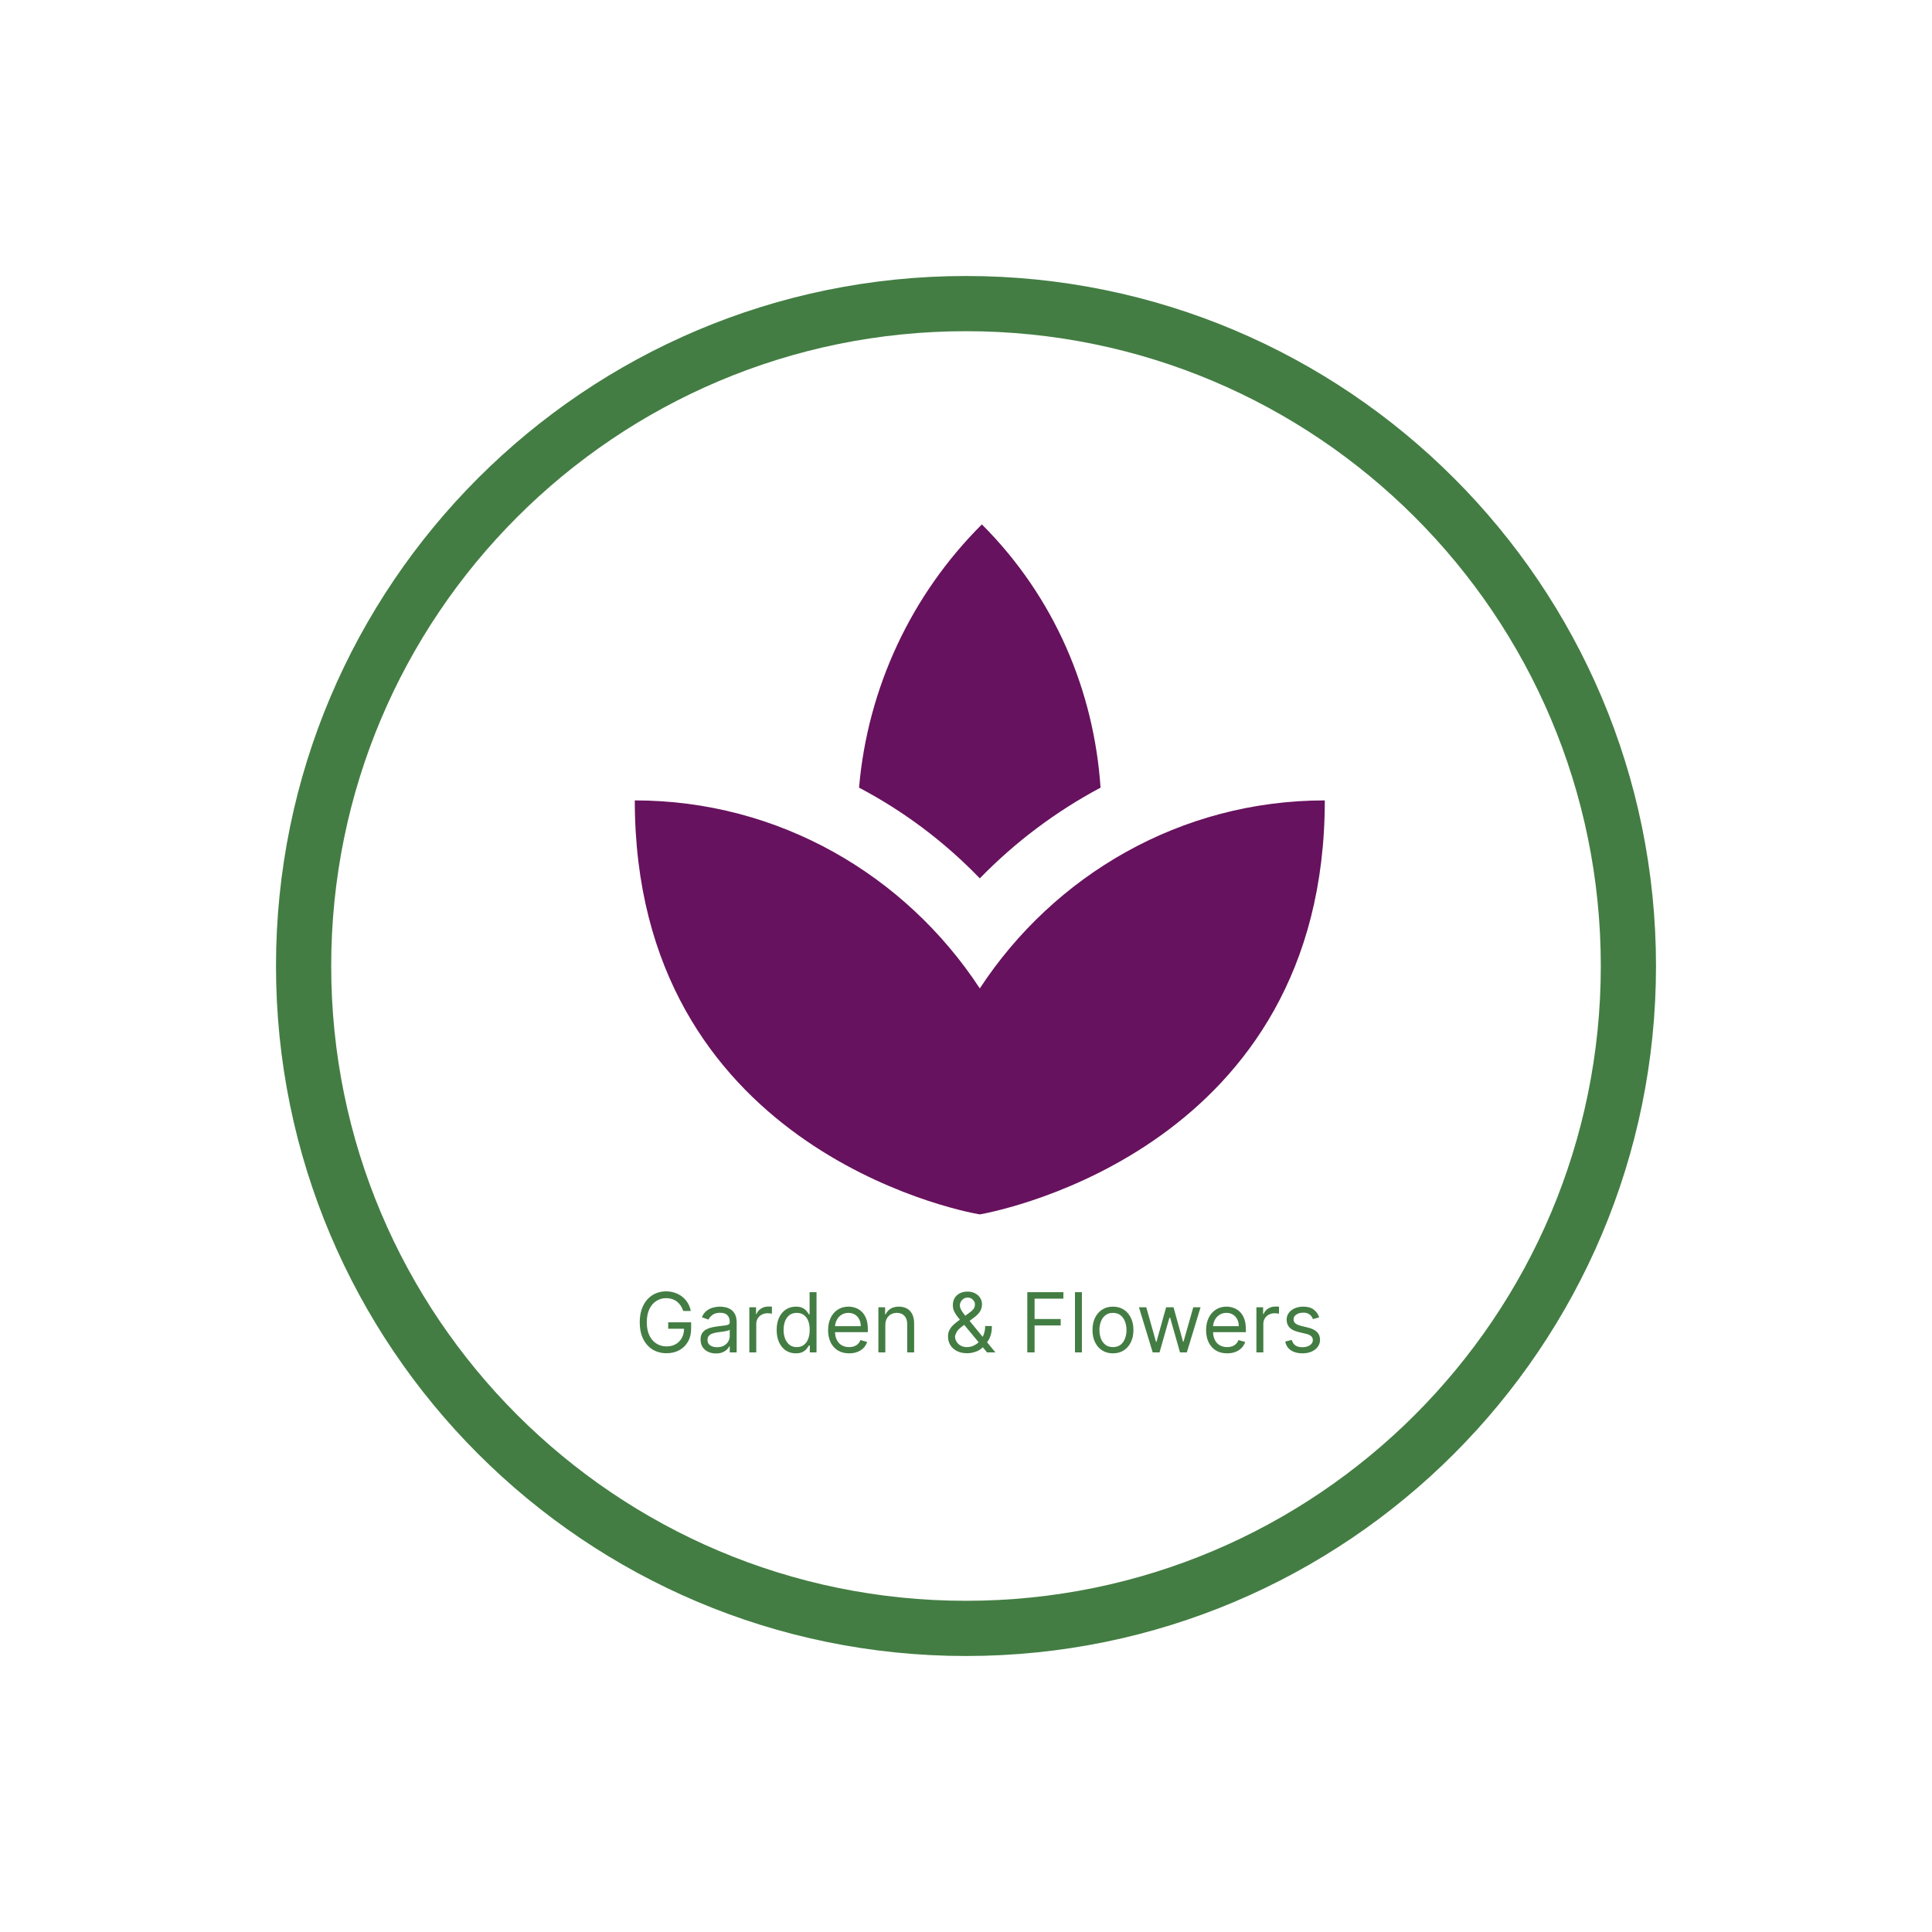
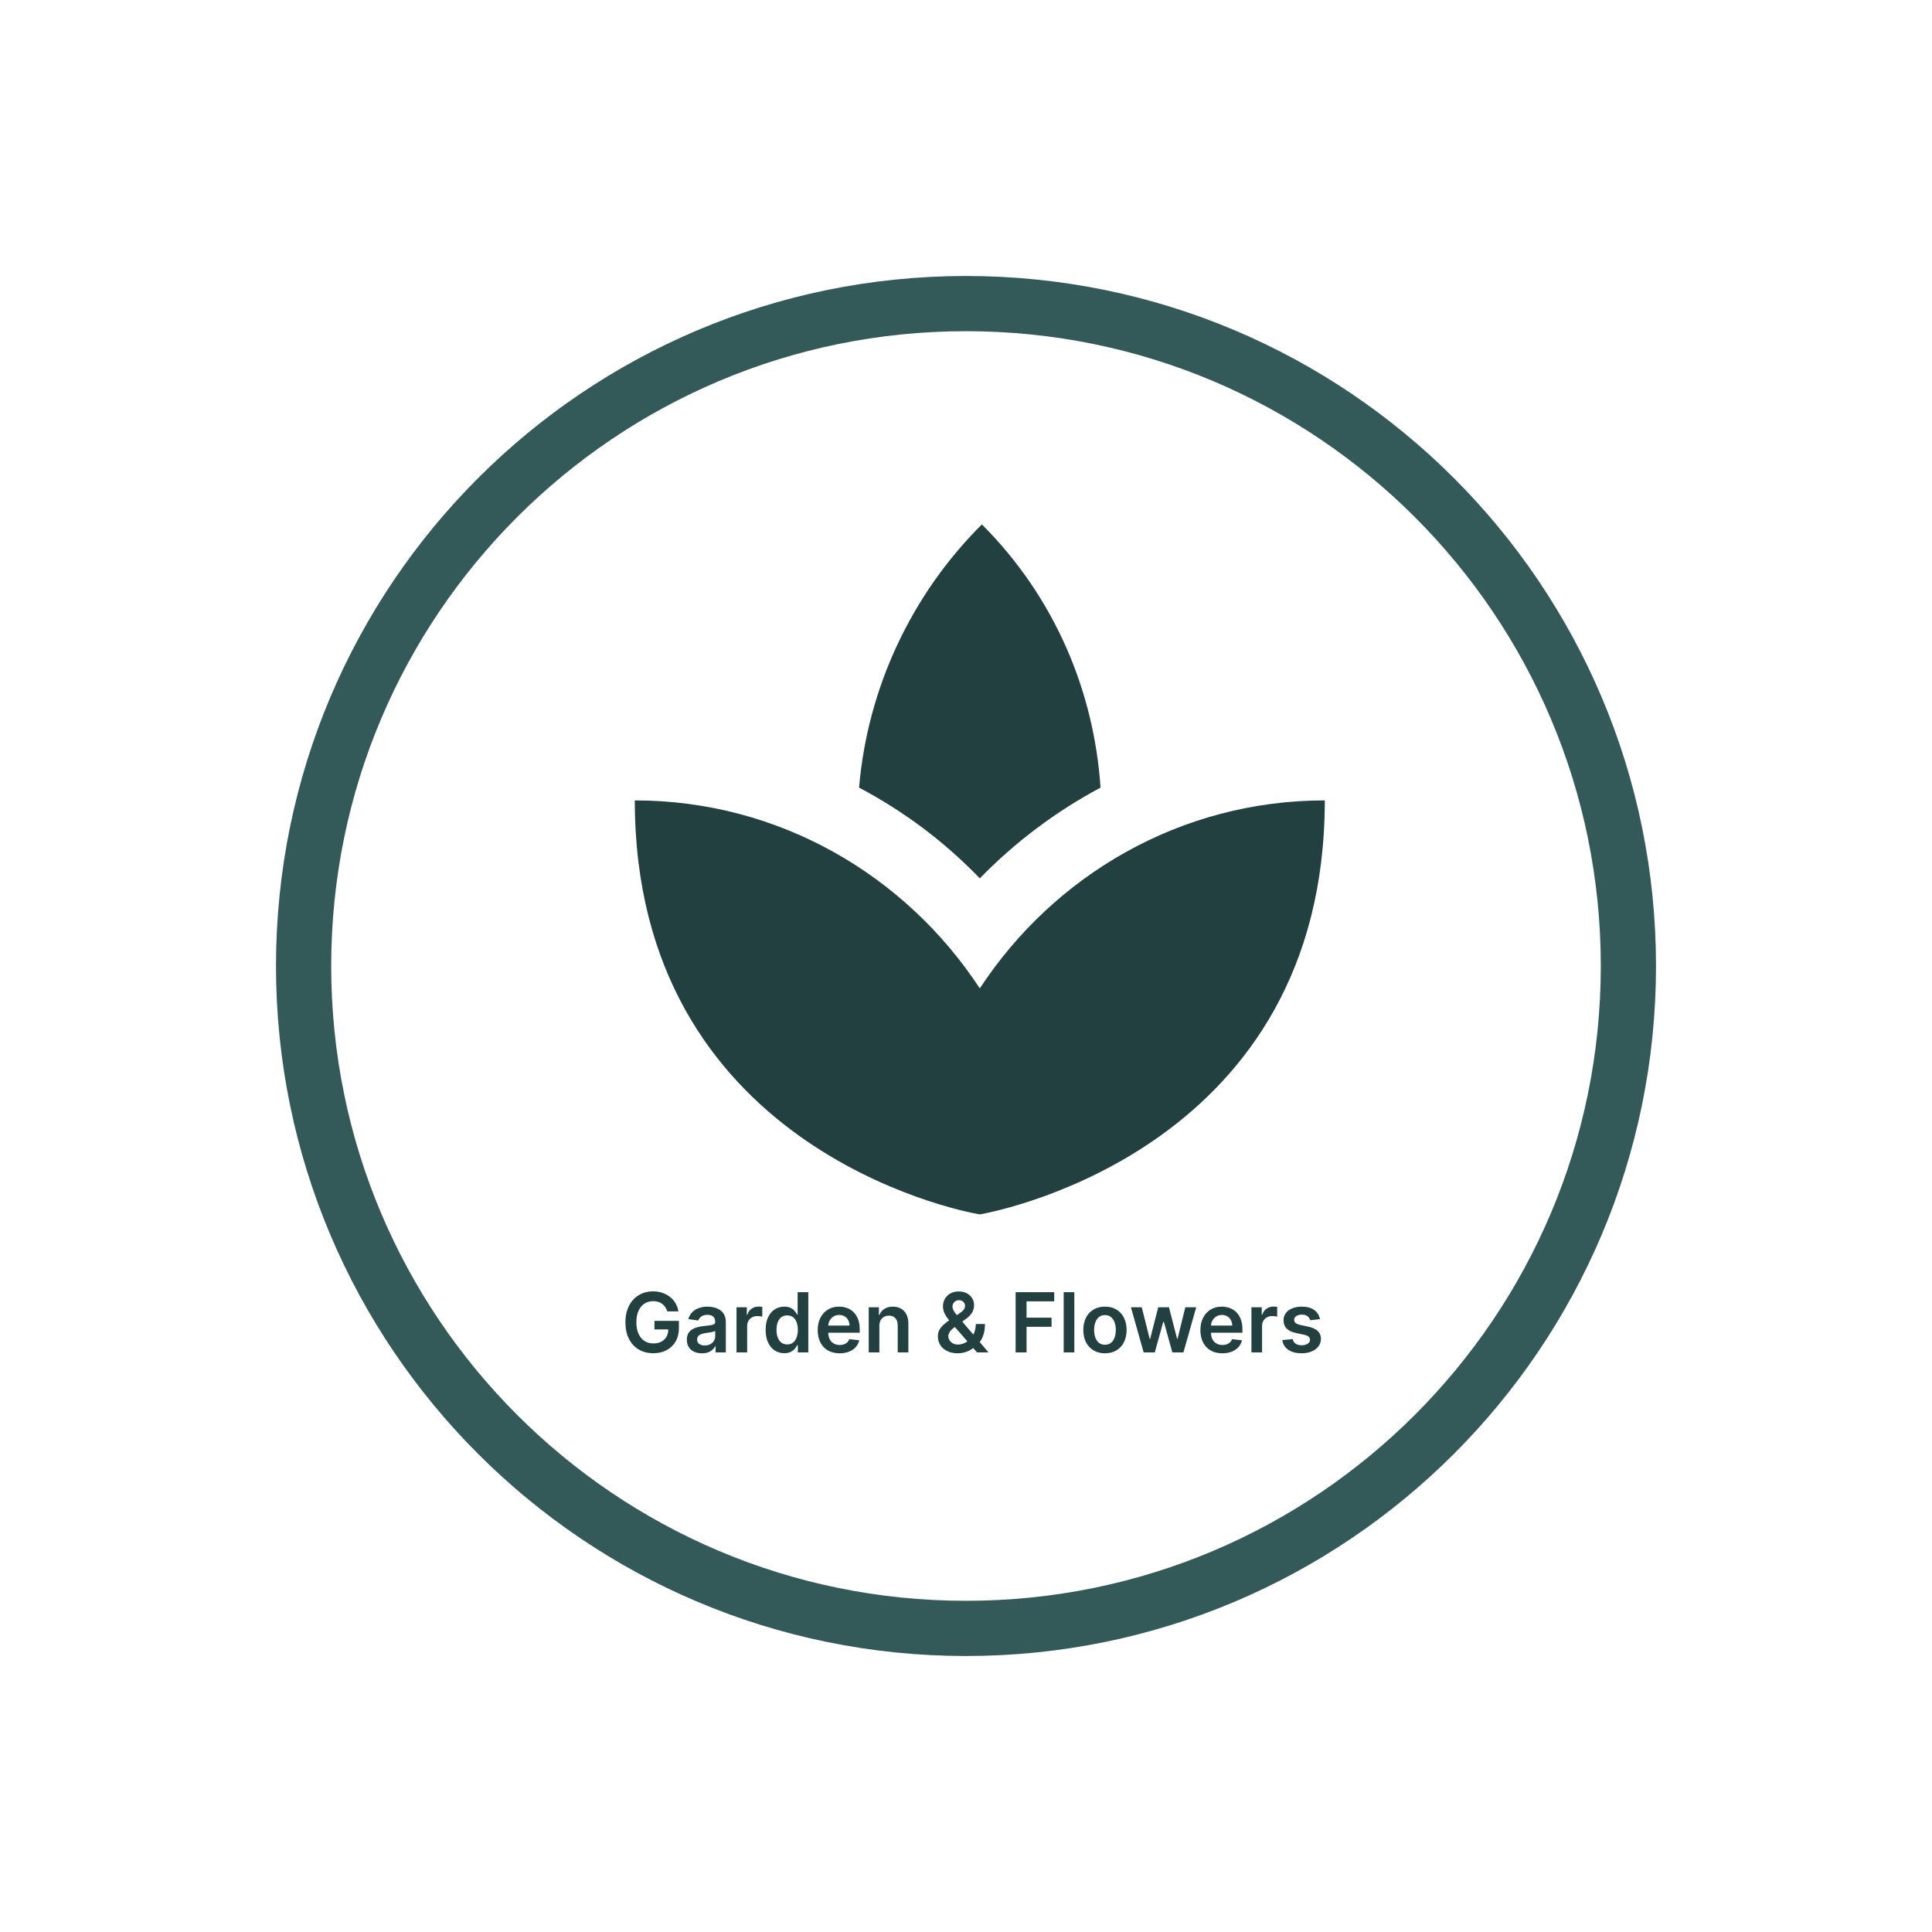
<svg xmlns="http://www.w3.org/2000/svg" width="70" height="70" viewBox="0 0 70 70" fill="none">
-   <circle cx="35" cy="35" r="24" stroke="#437D43" stroke-width="2" />
-   <path d="M39.875 28.538C39.638 25.05 38.225 21.65 35.575 19C33.012 21.554 31.435 24.933 31.125 28.538C32.737 29.387 34.212 30.488 35.5 31.825C36.78 30.51 38.256 29.401 39.875 28.538ZM35.5 35.812C32.812 31.712 28.225 29 23 29C23 41.5 34.65 43.862 35.5 44C36.35 43.85 48 41.5 48 29C42.775 29 38.188 31.712 35.5 35.812Z" fill="#67125E" />
-   <path d="M24.756 47.5C24.732 47.428 24.701 47.364 24.663 47.307C24.625 47.25 24.58 47.201 24.528 47.16C24.476 47.12 24.417 47.089 24.351 47.068C24.285 47.046 24.212 47.035 24.134 47.035C24.004 47.035 23.887 47.069 23.781 47.136C23.675 47.202 23.591 47.301 23.528 47.431C23.466 47.561 23.435 47.72 23.435 47.909C23.435 48.098 23.466 48.258 23.529 48.387C23.593 48.517 23.678 48.616 23.786 48.682C23.894 48.749 24.016 48.783 24.151 48.783C24.276 48.783 24.386 48.756 24.481 48.703C24.577 48.649 24.651 48.573 24.704 48.475C24.759 48.376 24.785 48.26 24.785 48.126L24.866 48.144H24.21V47.909H25.041V48.144C25.041 48.323 25.003 48.479 24.926 48.612C24.85 48.745 24.745 48.848 24.611 48.921C24.477 48.994 24.324 49.03 24.151 49.03C23.957 49.03 23.788 48.984 23.641 48.894C23.496 48.803 23.382 48.673 23.3 48.506C23.22 48.338 23.179 48.139 23.179 47.909C23.179 47.736 23.202 47.581 23.248 47.444C23.295 47.305 23.361 47.187 23.446 47.09C23.532 46.992 23.633 46.918 23.749 46.866C23.865 46.814 23.994 46.788 24.134 46.788C24.249 46.788 24.356 46.806 24.455 46.841C24.555 46.875 24.645 46.923 24.723 46.986C24.802 47.049 24.867 47.124 24.92 47.211C24.972 47.298 25.009 47.394 25.028 47.5H24.756ZM25.941 49.038C25.837 49.038 25.743 49.019 25.659 48.98C25.574 48.94 25.507 48.883 25.457 48.808C25.408 48.733 25.383 48.642 25.383 48.535C25.383 48.442 25.401 48.366 25.438 48.307C25.475 48.249 25.525 48.202 25.586 48.169C25.648 48.136 25.716 48.111 25.791 48.094C25.866 48.077 25.942 48.064 26.018 48.054C26.117 48.041 26.198 48.032 26.26 48.025C26.322 48.018 26.368 48.006 26.396 47.99C26.425 47.974 26.44 47.945 26.44 47.905V47.896C26.44 47.791 26.411 47.709 26.353 47.651C26.297 47.593 26.21 47.564 26.095 47.564C25.974 47.564 25.88 47.59 25.812 47.643C25.744 47.695 25.696 47.751 25.668 47.811L25.43 47.726C25.472 47.626 25.529 47.549 25.6 47.494C25.672 47.438 25.75 47.398 25.835 47.376C25.92 47.354 26.004 47.342 26.086 47.342C26.139 47.342 26.199 47.349 26.267 47.361C26.336 47.374 26.402 47.399 26.466 47.437C26.531 47.475 26.585 47.533 26.627 47.611C26.67 47.688 26.691 47.792 26.691 47.922V49H26.44V48.778H26.427C26.41 48.814 26.381 48.852 26.342 48.892C26.302 48.933 26.249 48.967 26.183 48.996C26.117 49.024 26.036 49.038 25.941 49.038ZM25.98 48.812C26.079 48.812 26.163 48.793 26.231 48.754C26.3 48.715 26.352 48.664 26.387 48.603C26.422 48.541 26.44 48.476 26.44 48.408V48.178C26.429 48.19 26.406 48.202 26.369 48.213C26.334 48.223 26.293 48.231 26.246 48.239C26.2 48.246 26.155 48.253 26.11 48.258C26.067 48.264 26.032 48.268 26.005 48.271C25.94 48.28 25.879 48.294 25.822 48.313C25.766 48.331 25.72 48.359 25.686 48.397C25.651 48.434 25.634 48.484 25.634 48.548C25.634 48.636 25.667 48.702 25.731 48.746C25.797 48.791 25.879 48.812 25.98 48.812ZM27.15 49V47.364H27.393V47.611H27.41C27.44 47.53 27.494 47.464 27.572 47.414C27.65 47.363 27.738 47.338 27.836 47.338C27.855 47.338 27.878 47.338 27.905 47.339C27.933 47.34 27.954 47.341 27.968 47.342V47.598C27.96 47.596 27.94 47.593 27.91 47.588C27.88 47.584 27.848 47.581 27.815 47.581C27.735 47.581 27.664 47.598 27.602 47.631C27.54 47.664 27.491 47.709 27.455 47.767C27.419 47.825 27.401 47.891 27.401 47.965V49H27.15ZM28.834 49.034C28.698 49.034 28.578 49 28.473 48.931C28.369 48.861 28.287 48.763 28.228 48.637C28.169 48.51 28.14 48.359 28.14 48.186C28.14 48.014 28.169 47.865 28.228 47.739C28.287 47.612 28.369 47.515 28.474 47.446C28.579 47.377 28.701 47.342 28.839 47.342C28.945 47.342 29.029 47.36 29.091 47.396C29.154 47.43 29.201 47.47 29.234 47.515C29.267 47.559 29.293 47.595 29.312 47.624H29.333V46.818H29.584V49H29.341V48.749H29.312C29.293 48.778 29.267 48.816 29.233 48.861C29.199 48.906 29.15 48.946 29.087 48.982C29.024 49.017 28.939 49.034 28.834 49.034ZM28.868 48.808C28.969 48.808 29.055 48.782 29.124 48.729C29.194 48.676 29.247 48.603 29.283 48.509C29.319 48.414 29.337 48.305 29.337 48.182C29.337 48.06 29.319 47.953 29.284 47.861C29.248 47.769 29.196 47.697 29.126 47.646C29.057 47.594 28.971 47.568 28.868 47.568C28.762 47.568 28.673 47.596 28.602 47.65C28.532 47.704 28.479 47.778 28.443 47.871C28.409 47.963 28.391 48.067 28.391 48.182C28.391 48.298 28.409 48.404 28.444 48.499C28.481 48.594 28.534 48.669 28.604 48.725C28.675 48.781 28.763 48.808 28.868 48.808ZM30.766 49.034C30.608 49.034 30.472 48.999 30.358 48.93C30.244 48.859 30.156 48.761 30.095 48.636C30.034 48.509 30.003 48.362 30.003 48.195C30.003 48.027 30.034 47.879 30.095 47.751C30.156 47.623 30.242 47.523 30.352 47.451C30.463 47.379 30.593 47.342 30.74 47.342C30.826 47.342 30.91 47.356 30.993 47.385C31.076 47.413 31.151 47.459 31.22 47.523C31.288 47.587 31.342 47.67 31.383 47.775C31.423 47.879 31.443 48.008 31.443 48.16V48.267H30.182V48.05H31.188C31.188 47.957 31.169 47.875 31.132 47.803C31.096 47.73 31.044 47.673 30.977 47.631C30.91 47.589 30.831 47.568 30.74 47.568C30.64 47.568 30.553 47.593 30.48 47.643C30.408 47.692 30.352 47.756 30.313 47.834C30.274 47.913 30.254 47.998 30.254 48.088V48.233C30.254 48.356 30.276 48.461 30.318 48.547C30.362 48.633 30.422 48.697 30.498 48.742C30.575 48.786 30.664 48.808 30.766 48.808C30.832 48.808 30.892 48.799 30.945 48.781C30.999 48.761 31.045 48.733 31.084 48.695C31.123 48.657 31.154 48.609 31.175 48.553L31.418 48.621C31.392 48.703 31.349 48.776 31.289 48.838C31.229 48.9 31.154 48.948 31.065 48.983C30.976 49.017 30.877 49.034 30.766 49.034ZM32.077 48.016V49H31.826V47.364H32.069V47.619H32.09C32.128 47.536 32.187 47.469 32.265 47.419C32.343 47.368 32.444 47.342 32.567 47.342C32.678 47.342 32.775 47.365 32.858 47.41C32.941 47.455 33.006 47.523 33.052 47.615C33.098 47.706 33.121 47.821 33.121 47.96V49H32.87V47.977C32.87 47.849 32.837 47.749 32.77 47.677C32.703 47.604 32.611 47.568 32.495 47.568C32.415 47.568 32.343 47.586 32.28 47.62C32.217 47.655 32.168 47.706 32.132 47.773C32.095 47.84 32.077 47.92 32.077 48.016ZM35.042 49.03C34.899 49.03 34.775 49.004 34.672 48.951C34.568 48.898 34.488 48.826 34.432 48.735C34.376 48.643 34.348 48.538 34.348 48.42C34.348 48.33 34.367 48.249 34.405 48.179C34.444 48.108 34.498 48.042 34.566 47.981C34.635 47.92 34.714 47.859 34.804 47.798L35.119 47.564C35.181 47.523 35.23 47.48 35.267 47.434C35.305 47.388 35.324 47.327 35.324 47.253C35.324 47.197 35.299 47.144 35.25 47.092C35.202 47.04 35.138 47.014 35.059 47.014C35.004 47.014 34.955 47.028 34.912 47.057C34.87 47.084 34.837 47.12 34.813 47.163C34.79 47.206 34.778 47.25 34.778 47.295C34.778 47.347 34.792 47.398 34.82 47.451C34.848 47.503 34.884 47.556 34.927 47.611C34.971 47.665 35.017 47.72 35.064 47.777L36.065 49H35.763L34.936 48.003C34.859 47.91 34.789 47.827 34.727 47.751C34.664 47.676 34.615 47.602 34.578 47.529C34.541 47.456 34.523 47.376 34.523 47.291C34.523 47.193 34.544 47.107 34.587 47.033C34.632 46.959 34.693 46.901 34.772 46.86C34.851 46.818 34.944 46.797 35.051 46.797C35.16 46.797 35.254 46.818 35.333 46.861C35.412 46.903 35.473 46.959 35.515 47.028C35.558 47.097 35.579 47.172 35.579 47.253C35.579 47.357 35.553 47.448 35.502 47.525C35.45 47.601 35.379 47.673 35.289 47.739L34.855 48.062C34.757 48.135 34.69 48.205 34.656 48.273C34.621 48.342 34.603 48.391 34.603 48.42C34.603 48.489 34.621 48.552 34.657 48.611C34.692 48.67 34.742 48.718 34.807 48.754C34.871 48.79 34.947 48.808 35.034 48.808C35.116 48.808 35.197 48.791 35.275 48.756C35.353 48.721 35.423 48.669 35.487 48.603C35.55 48.536 35.601 48.456 35.638 48.362C35.675 48.268 35.694 48.163 35.694 48.045H35.937C35.937 48.19 35.92 48.309 35.887 48.4C35.854 48.492 35.816 48.564 35.774 48.615C35.732 48.667 35.699 48.706 35.673 48.731C35.664 48.742 35.657 48.753 35.65 48.764C35.642 48.774 35.635 48.785 35.626 48.795C35.556 48.874 35.467 48.933 35.36 48.972C35.253 49.011 35.147 49.03 35.042 49.03ZM37.221 49V46.818H38.529V47.053H37.485V47.79H38.431V48.024H37.485V49H37.221ZM39.199 46.818V49H38.948V46.818H39.199ZM40.325 49.034C40.177 49.034 40.047 48.999 39.936 48.929C39.825 48.858 39.738 48.76 39.676 48.633C39.614 48.507 39.583 48.359 39.583 48.19C39.583 48.02 39.614 47.871 39.676 47.744C39.738 47.617 39.825 47.518 39.936 47.448C40.047 47.377 40.177 47.342 40.325 47.342C40.472 47.342 40.602 47.377 40.712 47.448C40.824 47.518 40.91 47.617 40.972 47.744C41.035 47.871 41.066 48.02 41.066 48.19C41.066 48.359 41.035 48.507 40.972 48.633C40.91 48.76 40.824 48.858 40.712 48.929C40.602 48.999 40.472 49.034 40.325 49.034ZM40.325 48.808C40.437 48.808 40.529 48.779 40.602 48.722C40.674 48.664 40.728 48.589 40.762 48.495C40.797 48.401 40.815 48.3 40.815 48.19C40.815 48.081 40.797 47.979 40.762 47.885C40.728 47.79 40.674 47.714 40.602 47.656C40.529 47.597 40.437 47.568 40.325 47.568C40.212 47.568 40.12 47.597 40.048 47.656C39.975 47.714 39.922 47.79 39.887 47.885C39.852 47.979 39.834 48.081 39.834 48.19C39.834 48.3 39.852 48.401 39.887 48.495C39.922 48.589 39.975 48.664 40.048 48.722C40.12 48.779 40.212 48.808 40.325 48.808ZM41.765 49L41.266 47.364H41.531L41.884 48.617H41.901L42.251 47.364H42.519L42.864 48.612H42.881L43.235 47.364H43.499L43.001 49H42.754L42.396 47.743H42.37L42.012 49H41.765ZM44.462 49.034C44.304 49.034 44.168 48.999 44.054 48.93C43.94 48.859 43.853 48.761 43.791 48.636C43.73 48.509 43.699 48.362 43.699 48.195C43.699 48.027 43.73 47.879 43.791 47.751C43.853 47.623 43.939 47.523 44.049 47.451C44.16 47.379 44.289 47.342 44.437 47.342C44.522 47.342 44.606 47.356 44.689 47.385C44.772 47.413 44.848 47.459 44.916 47.523C44.984 47.587 45.038 47.67 45.079 47.775C45.119 47.879 45.14 48.008 45.14 48.16V48.267H43.878V48.05H44.884C44.884 47.957 44.865 47.875 44.829 47.803C44.792 47.73 44.74 47.673 44.673 47.631C44.606 47.589 44.527 47.568 44.437 47.568C44.336 47.568 44.25 47.593 44.177 47.643C44.104 47.692 44.048 47.756 44.009 47.834C43.97 47.913 43.951 47.998 43.951 48.088V48.233C43.951 48.356 43.972 48.461 44.015 48.547C44.058 48.633 44.118 48.697 44.195 48.742C44.271 48.786 44.361 48.808 44.462 48.808C44.528 48.808 44.588 48.799 44.641 48.781C44.695 48.761 44.742 48.733 44.781 48.695C44.82 48.657 44.85 48.609 44.871 48.553L45.114 48.621C45.089 48.703 45.045 48.776 44.985 48.838C44.925 48.9 44.85 48.948 44.761 48.983C44.673 49.017 44.573 49.034 44.462 49.034ZM45.522 49V47.364H45.765V47.611H45.782C45.812 47.53 45.866 47.464 45.944 47.414C46.022 47.363 46.11 47.338 46.208 47.338C46.227 47.338 46.25 47.338 46.277 47.339C46.305 47.34 46.326 47.341 46.34 47.342V47.598C46.332 47.596 46.312 47.593 46.282 47.588C46.252 47.584 46.22 47.581 46.187 47.581C46.107 47.581 46.036 47.598 45.974 47.631C45.912 47.664 45.863 47.709 45.827 47.767C45.791 47.825 45.773 47.891 45.773 47.965V49H45.522ZM47.797 47.73L47.572 47.794C47.557 47.756 47.536 47.72 47.509 47.684C47.482 47.648 47.445 47.618 47.398 47.595C47.351 47.571 47.291 47.56 47.218 47.56C47.118 47.56 47.034 47.583 46.968 47.629C46.901 47.674 46.868 47.732 46.868 47.803C46.868 47.865 46.891 47.914 46.937 47.951C46.982 47.987 47.053 48.017 47.15 48.041L47.393 48.101C47.539 48.136 47.648 48.191 47.72 48.264C47.791 48.336 47.827 48.43 47.827 48.544C47.827 48.638 47.8 48.722 47.746 48.795C47.693 48.869 47.618 48.928 47.523 48.97C47.427 49.013 47.315 49.034 47.188 49.034C47.021 49.034 46.883 48.998 46.774 48.925C46.664 48.853 46.595 48.747 46.566 48.608L46.804 48.548C46.827 48.636 46.87 48.702 46.933 48.746C46.997 48.791 47.081 48.812 47.184 48.812C47.301 48.812 47.394 48.788 47.463 48.738C47.532 48.688 47.567 48.627 47.567 48.557C47.567 48.5 47.547 48.452 47.508 48.414C47.468 48.375 47.407 48.346 47.324 48.327L47.052 48.263C46.902 48.227 46.792 48.172 46.721 48.098C46.652 48.022 46.617 47.928 46.617 47.815C46.617 47.723 46.643 47.641 46.695 47.57C46.747 47.499 46.819 47.444 46.909 47.403C47 47.363 47.103 47.342 47.218 47.342C47.38 47.342 47.507 47.378 47.599 47.449C47.692 47.52 47.758 47.614 47.797 47.73Z" fill="#437D43" />
+   <circle cx="35" cy="35" r="24" stroke="#345959" stroke-width="2" />
+   <path d="M39.875 28.537C39.638 25.05 38.225 21.65 35.575 19C33.012 21.554 31.435 24.932 31.125 28.537C32.737 29.387 34.212 30.487 35.5 31.825C36.78 30.51 38.256 29.401 39.875 28.537ZM35.5 35.812C32.812 31.712 28.225 29 23 29C23 41.5 34.65 43.862 35.5 44C36.35 43.85 48 41.5 48 29C42.775 29 38.188 31.712 35.5 35.812Z" fill="#224040" />
+   <path d="M24.177 47.515C24.159 47.457 24.135 47.406 24.104 47.361C24.073 47.314 24.036 47.275 23.993 47.242C23.95 47.209 23.901 47.185 23.846 47.169C23.79 47.152 23.73 47.143 23.665 47.143C23.547 47.143 23.443 47.173 23.351 47.232C23.26 47.291 23.188 47.377 23.135 47.492C23.083 47.605 23.057 47.744 23.057 47.907C23.057 48.072 23.083 48.211 23.135 48.326C23.187 48.44 23.259 48.527 23.351 48.587C23.444 48.646 23.551 48.675 23.673 48.675C23.784 48.675 23.88 48.654 23.961 48.611C24.042 48.569 24.105 48.508 24.149 48.43C24.193 48.351 24.215 48.259 24.215 48.153L24.305 48.167H23.712V47.858H24.598V48.12C24.598 48.307 24.558 48.468 24.479 48.605C24.399 48.741 24.29 48.846 24.15 48.92C24.011 48.993 23.851 49.03 23.671 49.03C23.47 49.03 23.293 48.985 23.142 48.895C22.99 48.804 22.872 48.675 22.787 48.508C22.702 48.34 22.66 48.141 22.66 47.911C22.66 47.735 22.685 47.578 22.735 47.439C22.785 47.301 22.855 47.183 22.945 47.087C23.036 46.989 23.142 46.916 23.263 46.865C23.384 46.814 23.517 46.788 23.659 46.788C23.78 46.788 23.892 46.806 23.997 46.842C24.101 46.877 24.194 46.926 24.275 46.991C24.357 47.055 24.424 47.132 24.476 47.221C24.529 47.31 24.563 47.408 24.58 47.515H24.177ZM25.434 49.033C25.33 49.033 25.237 49.015 25.154 48.978C25.071 48.94 25.006 48.885 24.958 48.812C24.91 48.738 24.886 48.648 24.886 48.541C24.886 48.449 24.903 48.372 24.937 48.312C24.971 48.252 25.018 48.203 25.077 48.167C25.136 48.131 25.202 48.103 25.276 48.085C25.351 48.066 25.428 48.052 25.507 48.043C25.603 48.033 25.681 48.025 25.741 48.017C25.8 48.008 25.844 47.995 25.871 47.978C25.898 47.961 25.912 47.933 25.912 47.896V47.89C25.912 47.81 25.888 47.748 25.841 47.703C25.793 47.66 25.725 47.638 25.635 47.638C25.541 47.638 25.466 47.658 25.41 47.699C25.356 47.74 25.319 47.789 25.3 47.845L24.939 47.794C24.968 47.695 25.015 47.611 25.08 47.545C25.145 47.477 25.225 47.427 25.32 47.394C25.414 47.359 25.519 47.342 25.633 47.342C25.712 47.342 25.79 47.352 25.869 47.37C25.947 47.389 26.018 47.419 26.083 47.462C26.147 47.504 26.199 47.561 26.238 47.633C26.278 47.706 26.298 47.796 26.298 47.905V49H25.927V48.775H25.914C25.891 48.821 25.858 48.863 25.815 48.903C25.773 48.942 25.72 48.974 25.657 48.998C25.593 49.021 25.519 49.033 25.434 49.033ZM25.534 48.75C25.611 48.75 25.678 48.734 25.735 48.704C25.792 48.673 25.836 48.631 25.866 48.58C25.898 48.529 25.913 48.473 25.913 48.413V48.22C25.901 48.23 25.881 48.239 25.851 48.248C25.823 48.256 25.791 48.264 25.756 48.27C25.72 48.277 25.685 48.282 25.65 48.287C25.615 48.292 25.585 48.297 25.559 48.3C25.502 48.308 25.451 48.321 25.405 48.339C25.36 48.356 25.324 48.381 25.297 48.413C25.271 48.444 25.258 48.485 25.258 48.535C25.258 48.605 25.284 48.659 25.336 48.695C25.388 48.732 25.454 48.75 25.534 48.75ZM26.686 49V47.364H27.059V47.636H27.077C27.106 47.542 27.157 47.469 27.23 47.418C27.303 47.366 27.387 47.34 27.48 47.34C27.502 47.34 27.525 47.341 27.552 47.343C27.579 47.345 27.601 47.347 27.619 47.351V47.706C27.602 47.7 27.577 47.695 27.541 47.691C27.506 47.686 27.473 47.683 27.44 47.683C27.369 47.683 27.306 47.699 27.25 47.729C27.195 47.759 27.151 47.8 27.119 47.854C27.087 47.907 27.071 47.968 27.071 48.038V49H26.686ZM28.415 49.029C28.286 49.029 28.171 48.996 28.07 48.93C27.968 48.864 27.888 48.768 27.829 48.642C27.77 48.516 27.741 48.364 27.741 48.184C27.741 48.002 27.77 47.849 27.83 47.724C27.89 47.598 27.972 47.503 28.074 47.439C28.176 47.375 28.29 47.342 28.416 47.342C28.512 47.342 28.591 47.359 28.652 47.391C28.714 47.423 28.763 47.462 28.799 47.508C28.836 47.552 28.864 47.594 28.884 47.634H28.9V46.818H29.286V49H28.907V48.742H28.884C28.864 48.782 28.835 48.824 28.797 48.869C28.76 48.913 28.71 48.951 28.648 48.982C28.586 49.013 28.509 49.029 28.415 49.029ZM28.523 48.712C28.604 48.712 28.674 48.69 28.731 48.646C28.789 48.602 28.832 48.539 28.862 48.46C28.892 48.38 28.907 48.288 28.907 48.182C28.907 48.076 28.892 47.984 28.862 47.906C28.833 47.828 28.79 47.767 28.732 47.724C28.675 47.68 28.606 47.659 28.523 47.659C28.437 47.659 28.365 47.681 28.307 47.726C28.25 47.771 28.206 47.832 28.177 47.911C28.148 47.99 28.134 48.08 28.134 48.182C28.134 48.284 28.148 48.375 28.177 48.456C28.207 48.535 28.251 48.598 28.308 48.644C28.367 48.69 28.438 48.712 28.523 48.712ZM30.422 49.032C30.258 49.032 30.116 48.998 29.997 48.93C29.878 48.861 29.787 48.764 29.723 48.638C29.659 48.511 29.627 48.363 29.627 48.191C29.627 48.023 29.659 47.875 29.723 47.748C29.788 47.62 29.878 47.521 29.994 47.45C30.109 47.378 30.245 47.342 30.401 47.342C30.502 47.342 30.598 47.359 30.687 47.391C30.777 47.423 30.857 47.473 30.926 47.541C30.995 47.608 31.05 47.694 31.09 47.798C31.13 47.902 31.149 48.026 31.149 48.169V48.287H29.808V48.027H30.78C30.779 47.953 30.763 47.888 30.732 47.83C30.701 47.772 30.657 47.726 30.601 47.693C30.545 47.66 30.481 47.643 30.407 47.643C30.328 47.643 30.259 47.662 30.199 47.7C30.139 47.738 30.093 47.788 30.059 47.849C30.027 47.91 30.01 47.978 30.009 48.051V48.278C30.009 48.373 30.027 48.455 30.062 48.523C30.096 48.59 30.145 48.642 30.208 48.678C30.27 48.714 30.343 48.732 30.427 48.732C30.483 48.732 30.534 48.724 30.579 48.708C30.625 48.692 30.664 48.668 30.698 48.637C30.731 48.605 30.756 48.567 30.773 48.521L31.133 48.561C31.111 48.656 31.067 48.739 31.003 48.81C30.94 48.881 30.859 48.935 30.761 48.974C30.662 49.013 30.549 49.032 30.422 49.032ZM31.861 48.041V49H31.476V47.364H31.844V47.642H31.863C31.901 47.55 31.961 47.477 32.043 47.423C32.127 47.369 32.229 47.342 32.351 47.342C32.464 47.342 32.563 47.367 32.646 47.415C32.731 47.463 32.796 47.533 32.843 47.625C32.889 47.716 32.912 47.827 32.912 47.958V49H32.526V48.018C32.526 47.908 32.498 47.823 32.441 47.761C32.385 47.699 32.307 47.668 32.208 47.668C32.14 47.668 32.08 47.683 32.028 47.713C31.976 47.742 31.935 47.785 31.905 47.84C31.876 47.895 31.861 47.962 31.861 48.041ZM34.7 49.032C34.551 49.032 34.422 49.005 34.315 48.951C34.208 48.897 34.125 48.824 34.067 48.733C34.01 48.64 33.981 48.536 33.981 48.42C33.981 48.333 33.998 48.256 34.034 48.188C34.07 48.121 34.12 48.058 34.183 48.001C34.247 47.943 34.321 47.886 34.405 47.829L34.791 47.566C34.848 47.529 34.891 47.49 34.92 47.449C34.95 47.408 34.965 47.359 34.965 47.304C34.965 47.257 34.945 47.213 34.906 47.171C34.866 47.129 34.812 47.108 34.744 47.108C34.697 47.108 34.657 47.119 34.621 47.141C34.586 47.162 34.559 47.19 34.539 47.225C34.52 47.26 34.51 47.297 34.51 47.336C34.51 47.384 34.523 47.432 34.55 47.481C34.577 47.53 34.611 47.581 34.654 47.633C34.697 47.686 34.744 47.742 34.793 47.8L35.816 49H35.399L34.549 48.026C34.485 47.952 34.424 47.88 34.365 47.808C34.307 47.736 34.259 47.662 34.221 47.584C34.185 47.506 34.166 47.422 34.166 47.331C34.166 47.228 34.19 47.136 34.237 47.055C34.285 46.973 34.352 46.909 34.437 46.862C34.523 46.815 34.623 46.792 34.738 46.792C34.853 46.792 34.952 46.814 35.034 46.86C35.117 46.905 35.18 46.966 35.225 47.041C35.27 47.116 35.292 47.198 35.292 47.287C35.292 47.39 35.267 47.482 35.215 47.564C35.164 47.645 35.093 47.718 35.002 47.785L34.561 48.107C34.489 48.16 34.437 48.213 34.406 48.267C34.375 48.32 34.359 48.366 34.359 48.403C34.359 48.461 34.373 48.513 34.403 48.56C34.432 48.607 34.473 48.645 34.525 48.673C34.578 48.701 34.641 48.715 34.712 48.715C34.79 48.715 34.867 48.697 34.943 48.662C35.019 48.627 35.088 48.576 35.151 48.511C35.213 48.446 35.263 48.368 35.3 48.277C35.337 48.185 35.355 48.084 35.355 47.972H35.686C35.686 48.11 35.671 48.23 35.641 48.332C35.61 48.434 35.571 48.52 35.522 48.59C35.474 48.66 35.423 48.715 35.369 48.757C35.352 48.769 35.336 48.781 35.32 48.793C35.304 48.805 35.288 48.818 35.271 48.83C35.194 48.899 35.104 48.95 35.001 48.983C34.899 49.016 34.799 49.032 34.7 49.032ZM36.798 49V46.818H38.196V47.15H37.194V47.742H38.1V48.073H37.194V49H36.798ZM38.925 46.818V49H38.539V46.818H38.925ZM40.035 49.032C39.875 49.032 39.737 48.997 39.62 48.926C39.502 48.856 39.411 48.758 39.347 48.631C39.283 48.505 39.251 48.357 39.251 48.188C39.251 48.019 39.283 47.871 39.347 47.744C39.411 47.617 39.502 47.518 39.62 47.448C39.737 47.377 39.875 47.342 40.035 47.342C40.195 47.342 40.333 47.377 40.451 47.448C40.568 47.518 40.658 47.617 40.722 47.744C40.787 47.871 40.819 48.019 40.819 48.188C40.819 48.357 40.787 48.505 40.722 48.631C40.658 48.758 40.568 48.856 40.451 48.926C40.333 48.997 40.195 49.032 40.035 49.032ZM40.037 48.723C40.124 48.723 40.196 48.699 40.255 48.652C40.313 48.603 40.356 48.539 40.385 48.458C40.414 48.377 40.428 48.287 40.428 48.187C40.428 48.087 40.414 47.996 40.385 47.916C40.356 47.834 40.313 47.769 40.255 47.721C40.196 47.672 40.124 47.648 40.037 47.648C39.949 47.648 39.875 47.672 39.816 47.721C39.757 47.769 39.714 47.834 39.685 47.916C39.656 47.996 39.642 48.087 39.642 48.187C39.642 48.287 39.656 48.377 39.685 48.458C39.714 48.539 39.757 48.603 39.816 48.652C39.875 48.699 39.949 48.723 40.037 48.723ZM41.437 49L40.975 47.364H41.368L41.656 48.514H41.671L41.965 47.364H42.354L42.648 48.508H42.664L42.947 47.364H43.341L42.878 49H42.476L42.169 47.894H42.147L41.84 49H41.437ZM44.288 49.032C44.124 49.032 43.982 48.998 43.863 48.93C43.744 48.861 43.653 48.764 43.589 48.638C43.525 48.511 43.493 48.363 43.493 48.191C43.493 48.023 43.525 47.875 43.589 47.748C43.654 47.62 43.744 47.521 43.86 47.45C43.975 47.378 44.111 47.342 44.268 47.342C44.369 47.342 44.464 47.359 44.553 47.391C44.643 47.423 44.723 47.473 44.792 47.541C44.861 47.608 44.916 47.694 44.956 47.798C44.996 47.902 45.016 48.026 45.016 48.169V48.287H43.674V48.027H44.646C44.645 47.953 44.629 47.888 44.598 47.83C44.567 47.772 44.523 47.726 44.467 47.693C44.411 47.66 44.347 47.643 44.273 47.643C44.194 47.643 44.125 47.662 44.065 47.7C44.006 47.738 43.959 47.788 43.926 47.849C43.893 47.91 43.876 47.978 43.876 48.051V48.278C43.876 48.373 43.893 48.455 43.928 48.523C43.963 48.59 44.011 48.642 44.074 48.678C44.136 48.714 44.209 48.732 44.293 48.732C44.349 48.732 44.4 48.724 44.446 48.708C44.491 48.692 44.531 48.668 44.564 48.637C44.597 48.605 44.623 48.567 44.639 48.521L45 48.561C44.977 48.656 44.934 48.739 44.87 48.81C44.806 48.881 44.725 48.935 44.627 48.974C44.528 49.013 44.415 49.032 44.288 49.032ZM45.342 49V47.364H45.716V47.636H45.733C45.763 47.542 45.814 47.469 45.886 47.418C45.959 47.366 46.043 47.34 46.137 47.34C46.158 47.34 46.182 47.341 46.208 47.343C46.235 47.345 46.257 47.347 46.275 47.351V47.706C46.259 47.7 46.233 47.695 46.197 47.691C46.163 47.686 46.129 47.683 46.096 47.683C46.026 47.683 45.963 47.699 45.907 47.729C45.851 47.759 45.807 47.8 45.775 47.854C45.743 47.907 45.727 47.968 45.727 48.038V49H45.342ZM47.825 47.796L47.473 47.834C47.463 47.799 47.446 47.766 47.421 47.734C47.397 47.703 47.364 47.678 47.323 47.659C47.282 47.64 47.231 47.63 47.172 47.63C47.091 47.63 47.024 47.647 46.969 47.682C46.915 47.717 46.889 47.762 46.889 47.818C46.889 47.865 46.906 47.904 46.941 47.934C46.978 47.964 47.037 47.988 47.12 48.007L47.4 48.067C47.554 48.1 47.669 48.153 47.745 48.225C47.821 48.298 47.859 48.393 47.86 48.51C47.859 48.613 47.829 48.704 47.769 48.783C47.71 48.861 47.628 48.922 47.523 48.966C47.418 49.01 47.297 49.032 47.161 49.032C46.961 49.032 46.799 48.99 46.677 48.906C46.555 48.822 46.482 48.704 46.459 48.554L46.835 48.517C46.852 48.591 46.888 48.647 46.944 48.685C46.999 48.722 47.071 48.741 47.16 48.741C47.252 48.741 47.325 48.722 47.38 48.685C47.437 48.647 47.465 48.6 47.465 48.545C47.465 48.498 47.446 48.459 47.41 48.429C47.375 48.398 47.319 48.375 47.244 48.359L46.965 48.3C46.808 48.267 46.692 48.212 46.617 48.135C46.541 48.057 46.504 47.958 46.505 47.839C46.504 47.738 46.531 47.651 46.587 47.577C46.643 47.502 46.721 47.445 46.82 47.404C46.92 47.363 47.035 47.342 47.166 47.342C47.358 47.342 47.509 47.383 47.619 47.465C47.73 47.547 47.798 47.657 47.825 47.796Z" fill="#224040" />
</svg>
